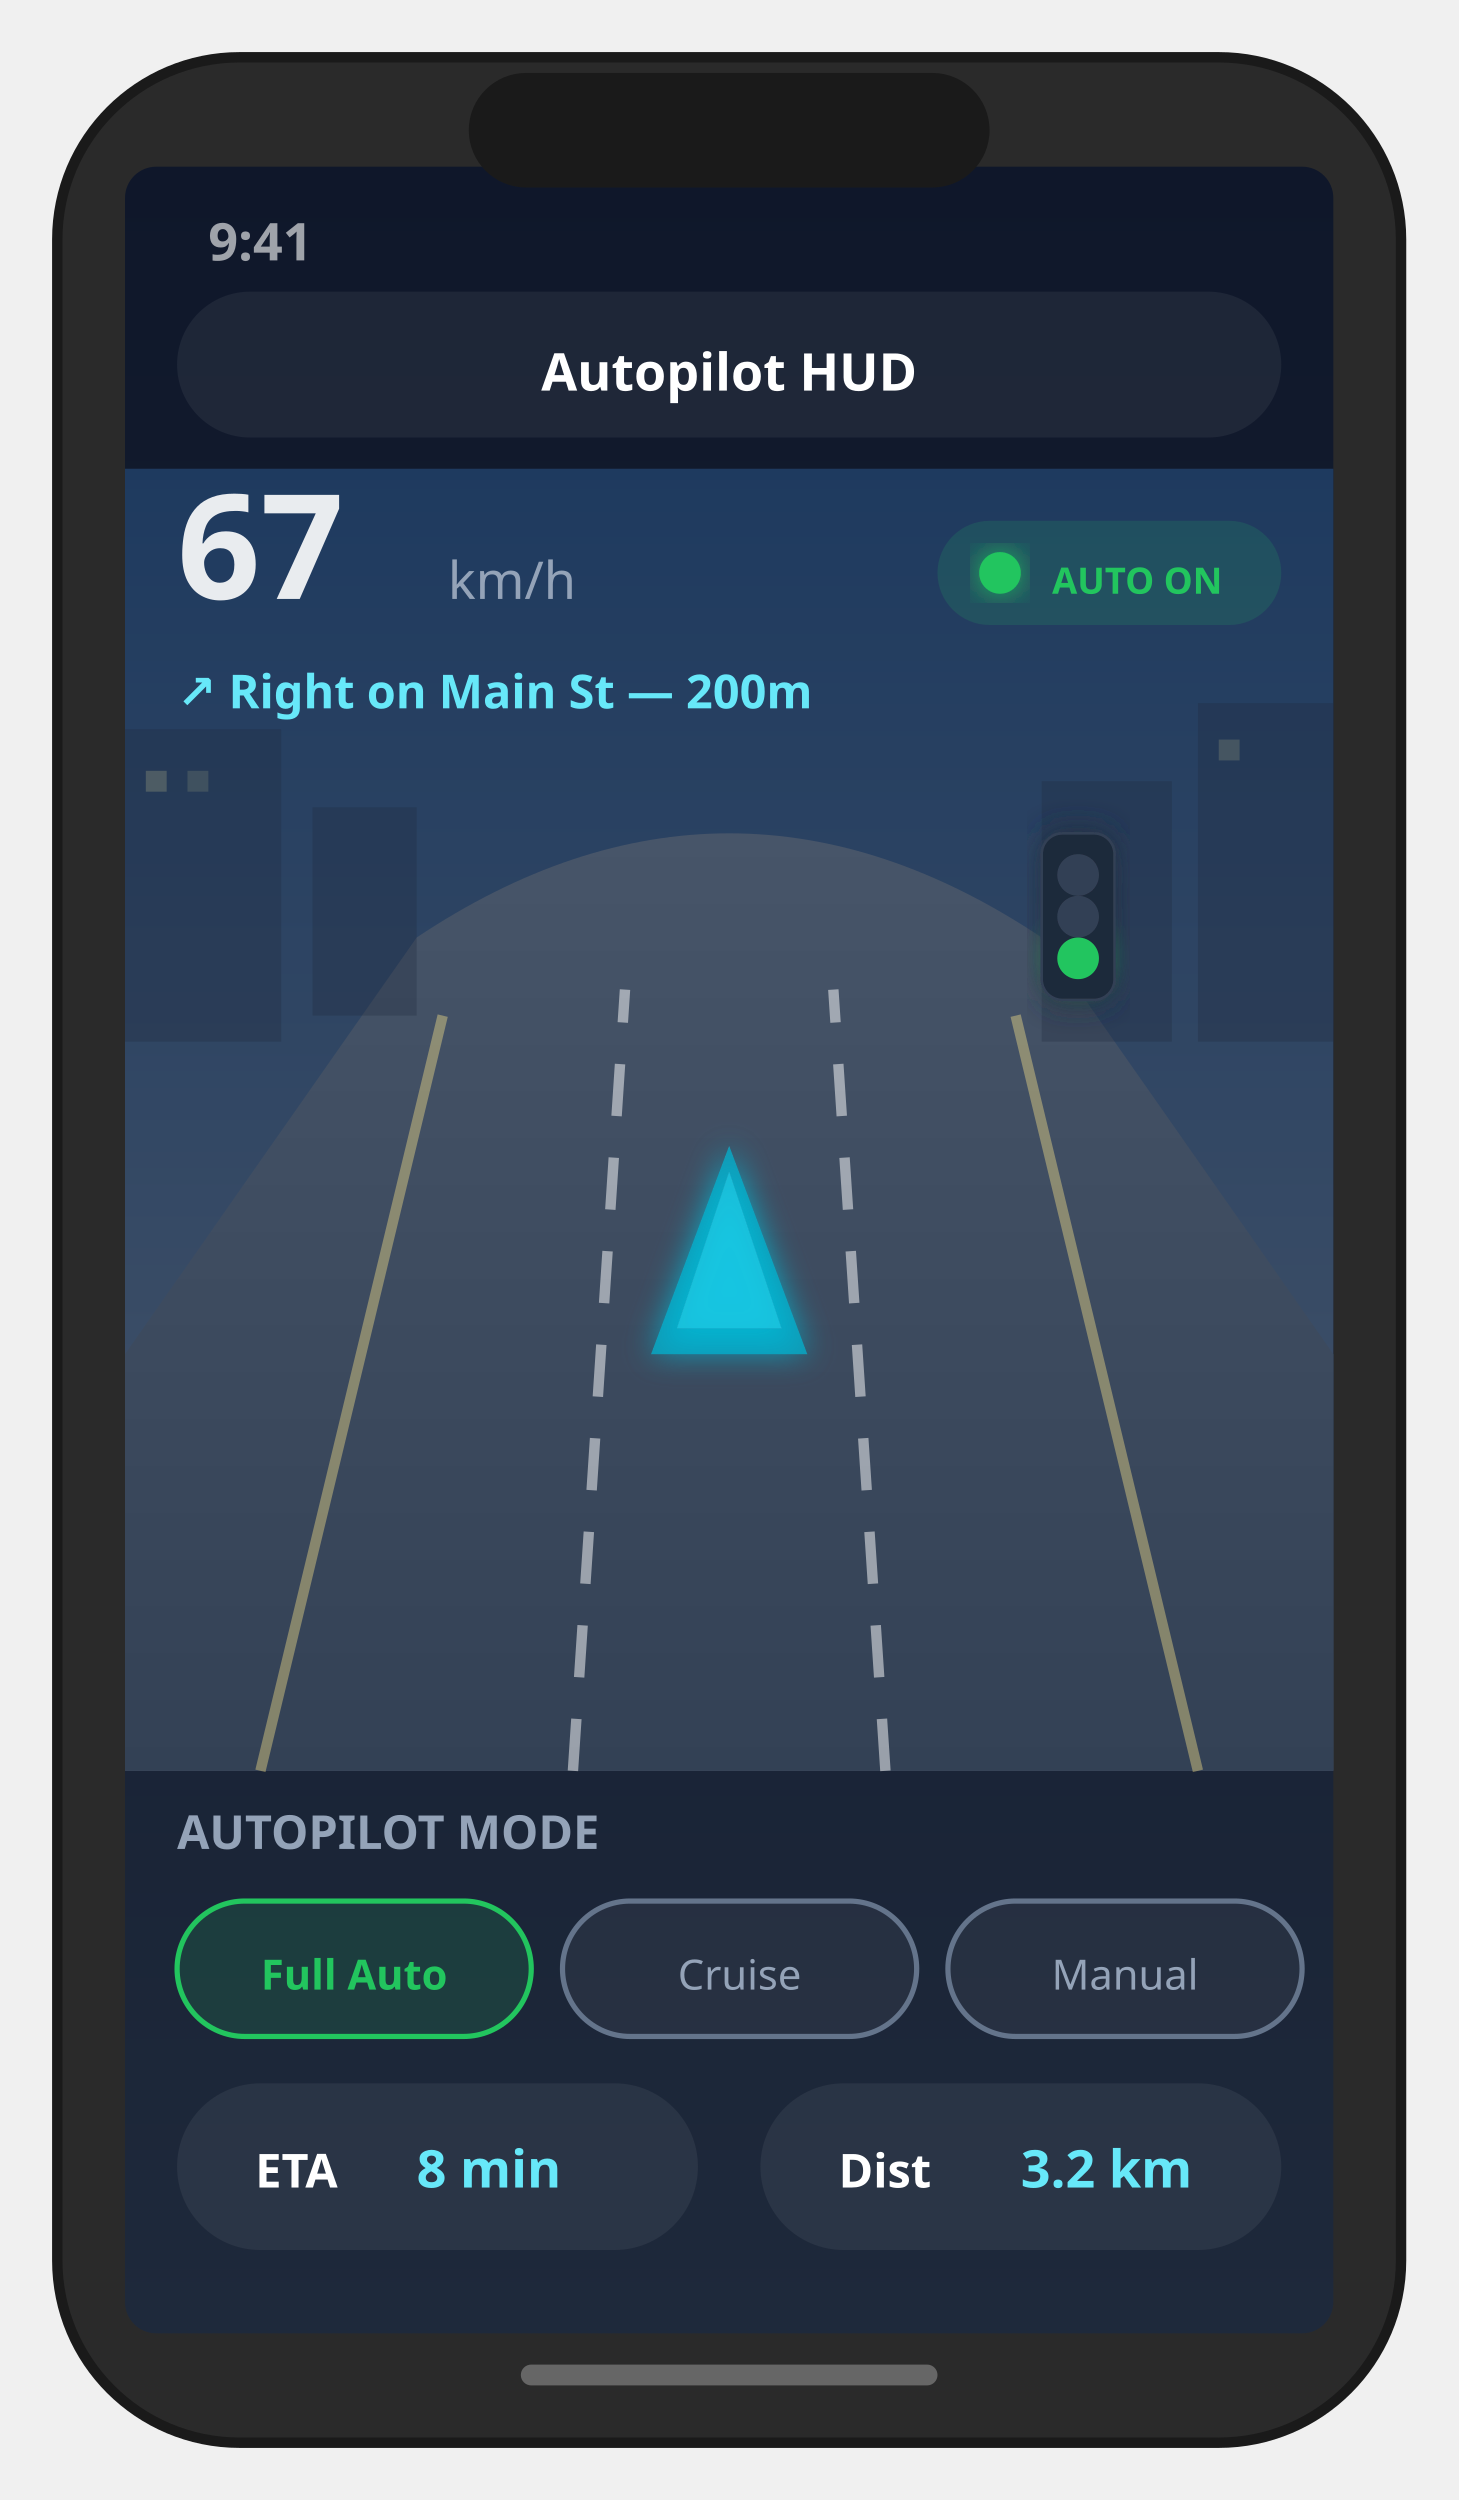
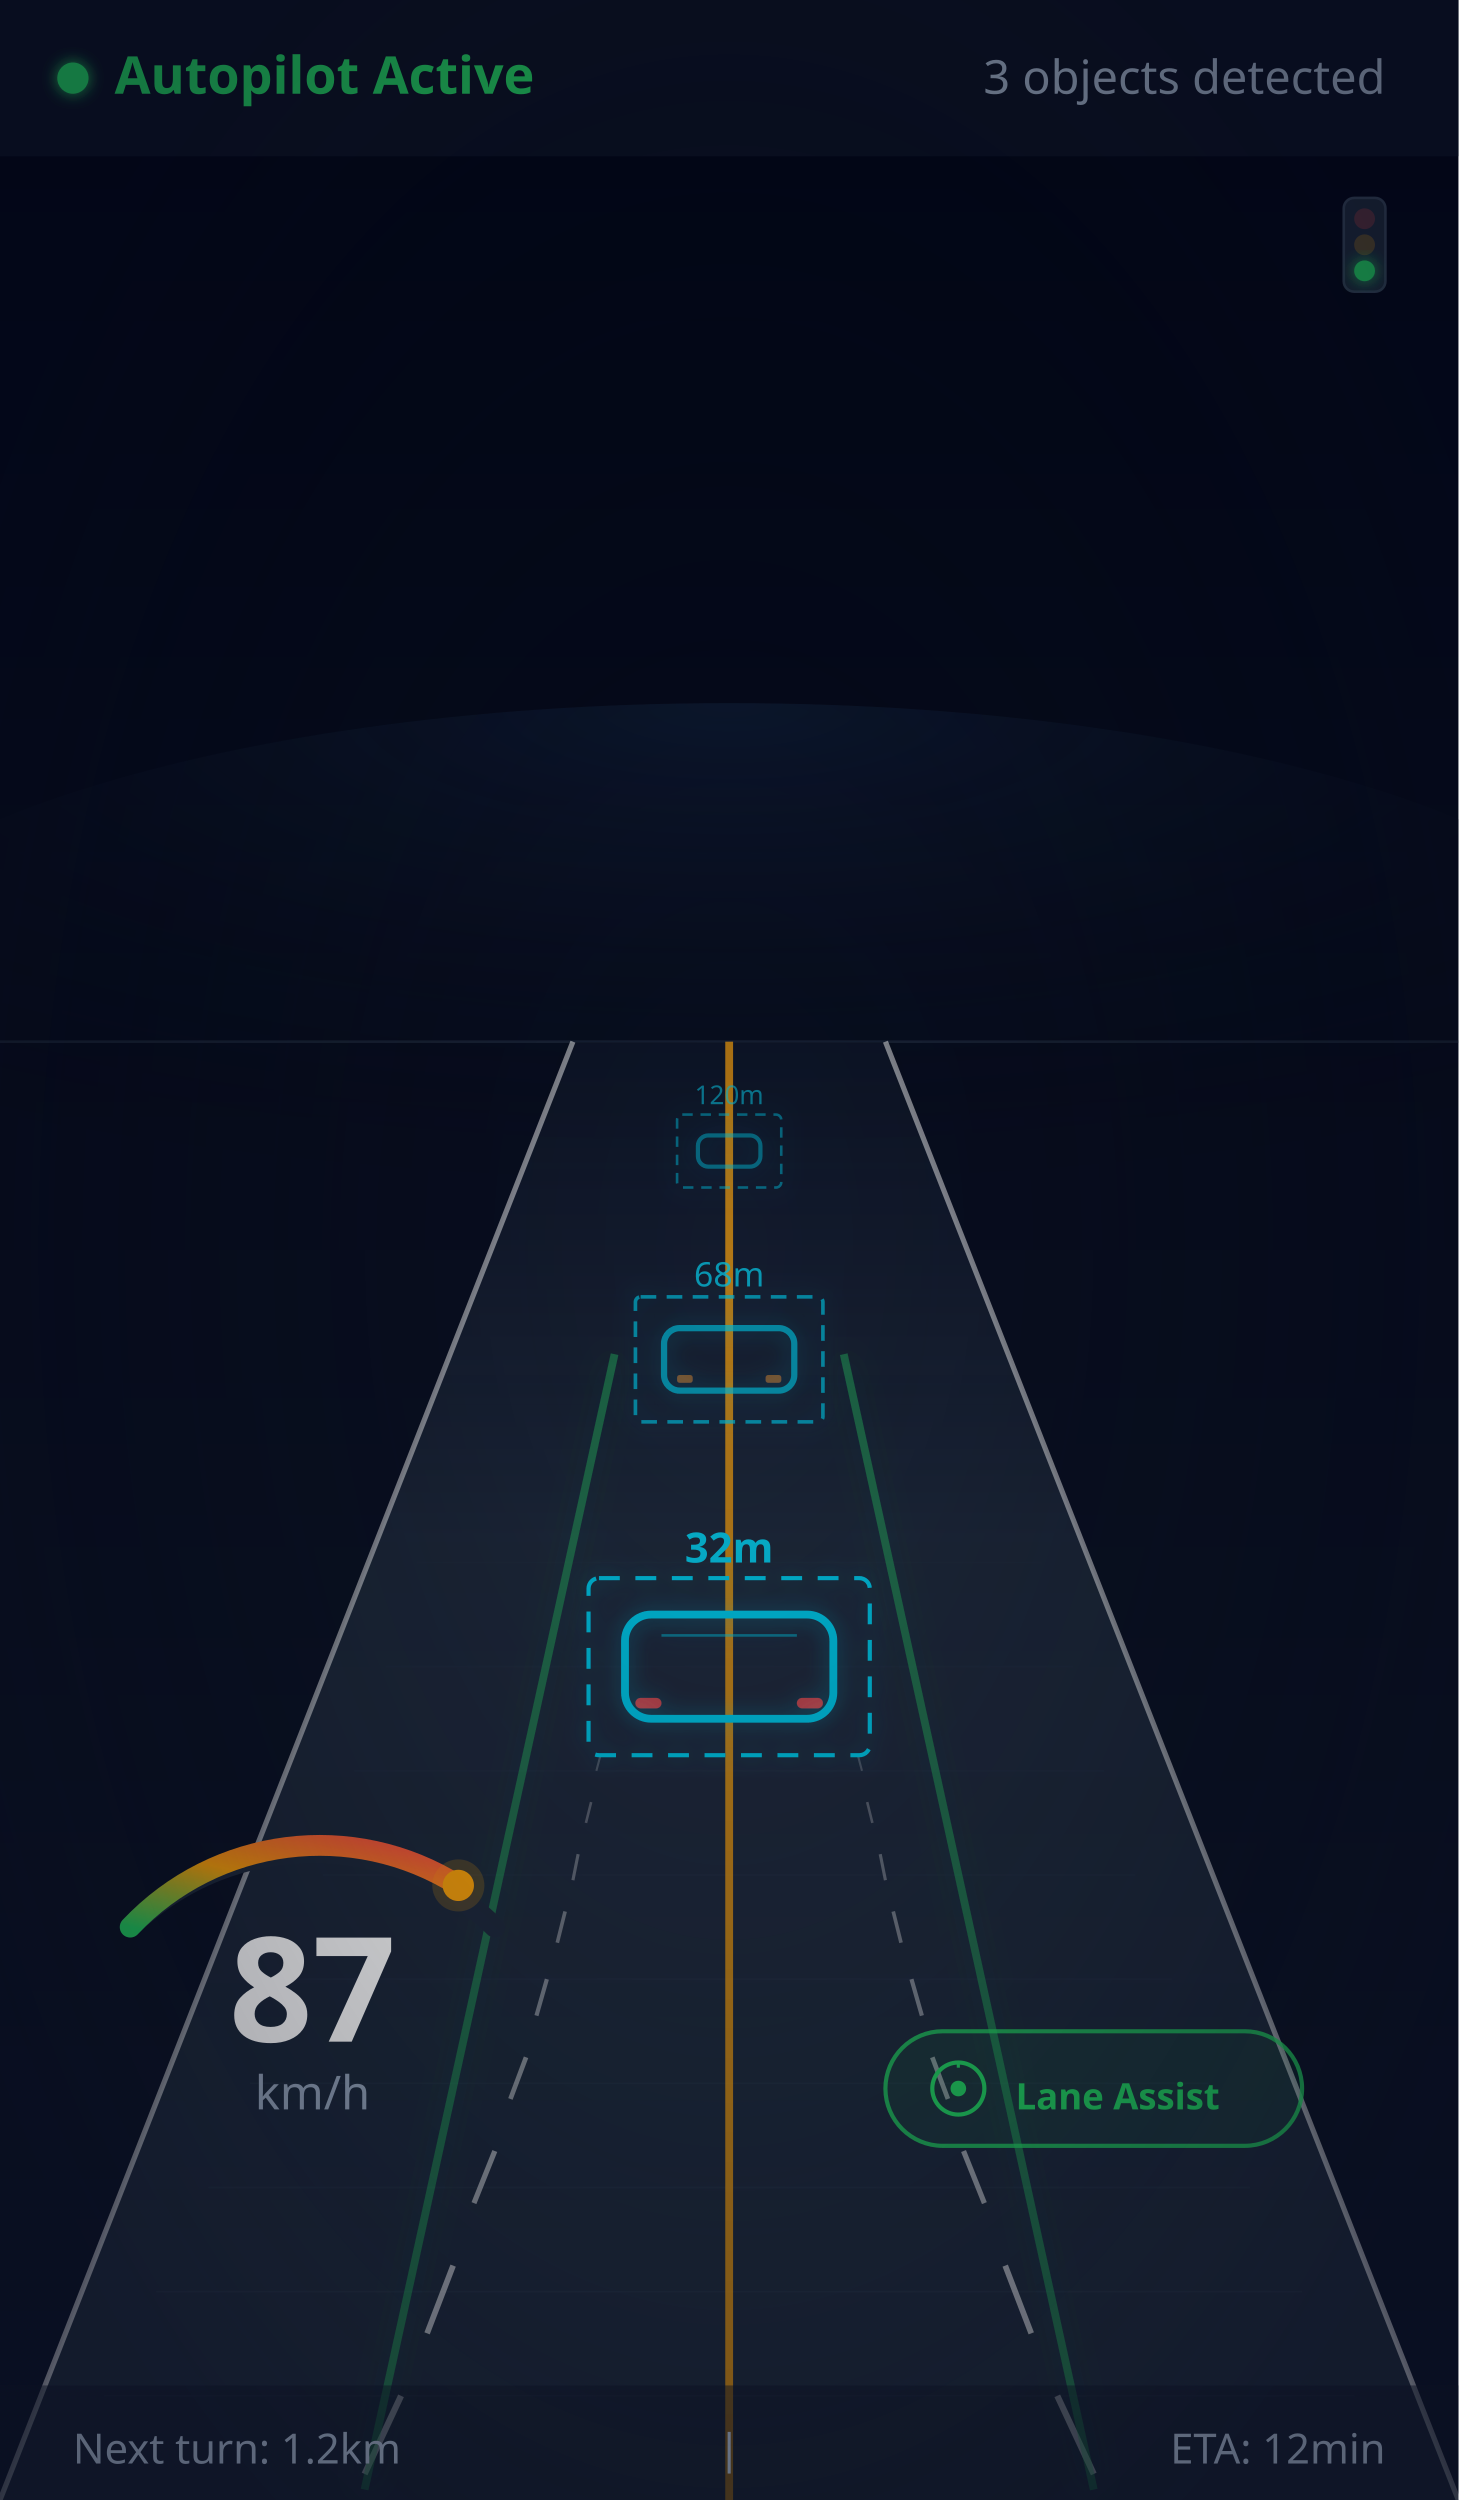
<svg xmlns="http://www.w3.org/2000/svg" viewBox="0 0 280 480" fill="none">
  <defs>
-     <linearGradient id="ap-bg" x1="0" y1="0" x2="0" y2="1">
-       <stop offset="0%" stop-color="#0F172A" />
-       <stop offset="100%" stop-color="#1E293B" />
+     <linearGradient id="bg" x1="0" y1="0" x2="0" y2="1">
+       <stop offset="0%" stop-color="#020617" />
+       <stop offset="100%" stop-color="#0F172A" />
    </linearGradient>
-     <linearGradient id="ap-road" x1="0" y1="0" x2="0" y2="1">
-       <stop offset="0%" stop-color="#475569" />
-       <stop offset="100%" stop-color="#334155" />
+     <linearGradient id="road-fill" x1="140" y1="440" x2="140" y2="200" gradientUnits="userSpaceOnUse">
+       <stop offset="0%" stop-color="#1E293B" />
+       <stop offset="60%" stop-color="#1E293B" stop-opacity="0.9" />
+       <stop offset="100%" stop-color="#0F172A" stop-opacity="0.7" />
    </linearGradient>
-     <linearGradient id="ap-sky" x1="0" y1="0" x2="0" y2="1">
-       <stop offset="0%" stop-color="#1E3A5F" />
-       <stop offset="100%" stop-color="#475569" />
+     <linearGradient id="speed-arc" x1="0" y1="1" x2="1" y2="0">
+       <stop offset="0%" stop-color="#22C55E" />
+       <stop offset="50%" stop-color="#F59E0B" />
+       <stop offset="100%" stop-color="#EF4444" />
    </linearGradient>
-     <filter id="ap-glow" x="-20%" y="-20%" width="140%" height="140%">
+     <filter id="glow-cyan" x="-50%" y="-50%" width="200%" height="200%">
+       <feGaussianBlur stdDeviation="2" result="blur" />
+       <feFlood flood-color="#06B6D4" flood-opacity="0.4" result="color" />
+       <feComposite in="color" in2="blur" operator="in" result="glow" />
+       <feMerge>
+         <feMergeNode in="glow" />
+         <feMergeNode in="SourceGraphic" />
+       </feMerge>
+     </filter>
+     <filter id="glow-green" x="-50%" y="-50%" width="200%" height="200%">
      <feGaussianBlur stdDeviation="3" result="blur" />
+       <feFlood flood-color="#22C55E" flood-opacity="0.3" result="color" />
+       <feComposite in="color" in2="blur" operator="in" result="glow" />
+       <feMerge>
+         <feMergeNode in="glow" />
+         <feMergeNode in="SourceGraphic" />
+       </feMerge>
+     </filter>
+     <filter id="glow-light" x="-50%" y="-50%" width="200%" height="200%">
+       <feGaussianBlur stdDeviation="1.5" result="blur" />
      <feMerge>
        <feMergeNode in="blur" />
        <feMergeNode in="SourceGraphic" />
      </feMerge>
    </filter>
+     <radialGradient id="vignette" cx="50%" cy="50%" r="60%">
+       <stop offset="0%" stop-color="transparent" />
+       <stop offset="100%" stop-color="#020617" stop-opacity="0.4" />
+     </radialGradient>
+     <radialGradient id="horizon-glow" cx="50%" cy="0%" r="80%" fx="50%" fy="0%">
+       <stop offset="0%" stop-color="#1E3A5F" stop-opacity="0.3" />
+       <stop offset="100%" stop-color="transparent" />
+     </radialGradient>
  </defs>
-   <rect x="10" y="10" width="260" height="460" rx="36" fill="#1A1A1A" />
-   <rect x="12" y="12" width="256" height="456" rx="34" fill="#2A2A2A" />
-   <rect x="24" y="32" width="232" height="416" rx="6" fill="url(#ap-bg)" />
-   <rect x="90" y="14" width="100" height="22" rx="11" fill="#1A1A1A" />
-   <text x="40" y="50" font-family="system-ui" font-size="10" fill="white" font-weight="600" opacity="0.6">9:41</text>
-   <rect x="34" y="56" width="212" height="28" rx="14" fill="rgba(255,255,255,0.06)" />
-   <text x="140" y="75" font-family="system-ui" font-size="10" fill="white" text-anchor="middle" font-weight="700">Autopilot HUD</text>
-   <rect x="24" y="90" width="232" height="250" rx="0" fill="url(#ap-sky)" />
-   <path d="M24,340 L24,260 L80,180 Q140,140 200,180 L256,260 L256,340 Z" fill="url(#ap-road)" />
-   <line x1="110" y1="340" x2="120" y2="190" stroke="white" stroke-width="2" stroke-dasharray="10,8" opacity="0.5" />
-   <line x1="170" y1="340" x2="160" y2="190" stroke="white" stroke-width="2" stroke-dasharray="10,8" opacity="0.5" />
-   <line x1="50" y1="340" x2="85" y2="195" stroke="#FDE68A" stroke-width="2" opacity="0.4" />
-   <line x1="230" y1="340" x2="195" y2="195" stroke="#FDE68A" stroke-width="2" opacity="0.4" />
-   <g filter="url(#ap-glow)">
-     <path d="M125,260 L140,220 L155,260 Z" fill="#06B6D4" opacity="0.7" />
-     <path d="M130,255 L140,225 L150,255 Z" fill="#22D3EE" opacity="0.5" />
+   <rect width="280" height="480" fill="url(#bg)" />
+   <ellipse cx="140" cy="195" rx="180" ry="60" fill="url(#horizon-glow)" />
+   <line x1="0" y1="200" x2="280" y2="200" stroke="#334155" stroke-width="0.5" opacity="0.4" />
+   <polygon points="0,480 280,480 170,200 110,200" fill="url(#road-fill)" />
+   <line x1="20" y1="460" x2="260" y2="460" stroke="#334155" stroke-width="0.3" opacity="0.3" />
+   <line x1="30" y1="440" x2="250" y2="440" stroke="#334155" stroke-width="0.3" opacity="0.25" />
+   <line x1="40" y1="420" x2="240" y2="420" stroke="#334155" stroke-width="0.3" opacity="0.2" />
+   <line x1="48" y1="400" x2="232" y2="400" stroke="#334155" stroke-width="0.3" opacity="0.18" />
+   <line x1="55" y1="380" x2="225" y2="380" stroke="#334155" stroke-width="0.3" opacity="0.15" />
+   <line x1="62" y1="360" x2="218" y2="360" stroke="#334155" stroke-width="0.3" opacity="0.12" />
+   <line x1="68" y1="340" x2="212" y2="340" stroke="#334155" stroke-width="0.3" opacity="0.1" />
+   <line x1="74" y1="320" x2="206" y2="320" stroke="#334155" stroke-width="0.3" opacity="0.08" />
+   <line x1="80" y1="300" x2="200" y2="300" stroke="#334155" stroke-width="0.3" opacity="0.06" />
+   <line x1="0" y1="480" x2="110" y2="200" stroke="#FFFFFF" stroke-width="1" opacity="0.5" />
+   <line x1="280" y1="480" x2="170" y2="200" stroke="#FFFFFF" stroke-width="1" opacity="0.5" />
+   <line x1="140" y1="480" x2="140" y2="200" stroke="#F59E0B" stroke-width="1.5" opacity="0.7" />
+   <line x1="70" y1="475" x2="77" y2="460" stroke="#FFFFFF" stroke-width="1.2" opacity="0.6" />
+   <line x1="82" y1="448" x2="87" y2="435" stroke="#FFFFFF" stroke-width="1.1" opacity="0.55" />
+   <line x1="91" y1="423" x2="95" y2="413" stroke="#FFFFFF" stroke-width="1" opacity="0.5" />
+   <line x1="98" y1="403" x2="101" y2="395" stroke="#FFFFFF" stroke-width="0.9" opacity="0.45" />
+   <line x1="103" y1="387" x2="105" y2="380" stroke="#FFFFFF" stroke-width="0.8" opacity="0.4" />
+   <line x1="107" y1="373" x2="108.5" y2="367" stroke="#FFFFFF" stroke-width="0.7" opacity="0.35" />
+   <line x1="110" y1="361" x2="111" y2="356" stroke="#FFFFFF" stroke-width="0.6" opacity="0.3" />
+   <line x1="112.5" y1="350" x2="113.5" y2="346" stroke="#FFFFFF" stroke-width="0.5" opacity="0.25" />
+   <line x1="114.5" y1="340" x2="115.3" y2="337" stroke="#FFFFFF" stroke-width="0.4" opacity="0.2" />
+   <line x1="210" y1="475" x2="203" y2="460" stroke="#FFFFFF" stroke-width="1.2" opacity="0.6" />
+   <line x1="198" y1="448" x2="193" y2="435" stroke="#FFFFFF" stroke-width="1.1" opacity="0.55" />
+   <line x1="189" y1="423" x2="185" y2="413" stroke="#FFFFFF" stroke-width="1" opacity="0.5" />
+   <line x1="182" y1="403" x2="179" y2="395" stroke="#FFFFFF" stroke-width="0.9" opacity="0.45" />
+   <line x1="177" y1="387" x2="175" y2="380" stroke="#FFFFFF" stroke-width="0.8" opacity="0.4" />
+   <line x1="173" y1="373" x2="171.5" y2="367" stroke="#FFFFFF" stroke-width="0.7" opacity="0.35" />
+   <line x1="170" y1="361" x2="169" y2="356" stroke="#FFFFFF" stroke-width="0.6" opacity="0.3" />
+   <line x1="167.5" y1="350" x2="166.5" y2="346" stroke="#FFFFFF" stroke-width="0.5" opacity="0.25" />
+   <line x1="165.5" y1="340" x2="164.7" y2="337" stroke="#FFFFFF" stroke-width="0.4" opacity="0.2" />
+   <g filter="url(#glow-green)">
+     <line x1="70" y1="478" x2="118" y2="260" stroke="#22C55E" stroke-width="1.5" opacity="0.4" />
+     <line x1="210" y1="478" x2="162" y2="260" stroke="#22C55E" stroke-width="1.5" opacity="0.4" />
  </g>
-   <g opacity="0.3">
-     <rect x="24" y="140" width="30" height="60" fill="#1E293B" />
-     <rect x="60" y="155" width="20" height="40" fill="#1E293B" />
-     <rect x="200" y="150" width="25" height="50" fill="#1E293B" />
-     <rect x="230" y="135" width="26" height="65" fill="#1E293B" />
-     <rect x="28" y="148" width="4" height="4" fill="#FDE68A" opacity="0.6" />
-     <rect x="36" y="148" width="4" height="4" fill="#FDE68A" opacity="0.4" />
-     <rect x="234" y="142" width="4" height="4" fill="#FDE68A" opacity="0.5" />
+   <g filter="url(#glow-cyan)" opacity="0.5">
+     <rect x="134" y="218" width="12" height="6" rx="2" fill="none" stroke="#06B6D4" stroke-width="0.8" />
+     <rect x="130" y="214" width="20" height="14" rx="1" fill="none" stroke="#06B6D4" stroke-width="0.5" stroke-dasharray="2,1.5" />
  </g>
-   <g transform="translate(200, 160)" filter="url(#ap-glow)">
-     <rect x="0" y="0" width="14" height="32" rx="4" fill="#1E293B" stroke="#334155" stroke-width="0.5" />
-     <circle cx="7" cy="8" r="4" fill="#334155" />
-     <circle cx="7" cy="16" r="4" fill="#334155" />
-     <circle cx="7" cy="24" r="4" fill="#22C55E" />
+   <text x="140" y="212" font-family="system-ui,sans-serif" font-size="5" fill="#06B6D4" text-anchor="middle" opacity="0.6">120m</text>
+   <g filter="url(#glow-cyan)" opacity="0.7">
+     <rect x="127.5" y="255" width="25" height="12" rx="3" fill="none" stroke="#06B6D4" stroke-width="1.2" />
+     <rect x="130" y="264" width="3" height="1.5" rx="0.5" fill="#F59E0B" opacity="0.6" />
+     <rect x="147" y="264" width="3" height="1.5" rx="0.5" fill="#F59E0B" opacity="0.6" />
+     <rect x="122" y="249" width="36" height="24" rx="1" fill="none" stroke="#06B6D4" stroke-width="0.7" stroke-dasharray="3,2" />
  </g>
-   <g transform="translate(34, 100)">
-     <text x="0" y="15" font-family="system-ui" font-size="28" fill="white" font-weight="800" opacity="0.9">67</text>
-     <text x="52" y="15" font-family="system-ui" font-size="10" fill="#94A3B8" font-weight="500">km/h</text>
+   <text x="140" y="247" font-family="system-ui,sans-serif" font-size="6.5" fill="#06B6D4" text-anchor="middle" opacity="0.8">68m</text>
+   <g filter="url(#glow-cyan)">
+     <rect x="120" y="310" width="40" height="20" rx="5" fill="none" stroke="#06B6D4" stroke-width="1.5" />
+     <line x1="127" y1="314" x2="153" y2="314" stroke="#06B6D4" stroke-width="0.5" opacity="0.5" />
+     <rect x="122" y="326" width="5" height="2" rx="1" fill="#EF4444" opacity="0.7" />
+     <rect x="153" y="326" width="5" height="2" rx="1" fill="#EF4444" opacity="0.7" />
+     <rect x="113" y="303" width="54" height="34" rx="2" fill="none" stroke="#06B6D4" stroke-width="0.8" stroke-dasharray="4,3" />
  </g>
-   <g transform="translate(180, 100)">
-     <rect x="0" y="0" width="66" height="20" rx="10" fill="rgba(34,197,94,0.15)" />
-     <circle cx="12" cy="10" r="4" fill="#22C55E" filter="url(#ap-glow)" />
-     <text x="22" y="14" font-family="system-ui" font-size="7" fill="#22C55E" font-weight="600">AUTO ON</text>
+   <text x="140" y="300" font-family="system-ui,sans-serif" font-size="8" fill="#06B6D4" text-anchor="middle" font-weight="600">32m</text>
+   <g transform="translate(60, 400)">
+     <path d="M -35,-30 A 50,50 0 0,1 35,-30" fill="none" stroke="#1E293B" stroke-width="4" stroke-linecap="round" />
+     <path d="M -35,-30 A 50,50 0 0,1 28,-38" fill="none" stroke="url(#speed-arc)" stroke-width="4" stroke-linecap="round" />
+     <circle cx="28" cy="-38" r="3" fill="#F59E0B" />
+     <circle cx="28" cy="-38" r="5" fill="#F59E0B" opacity="0.2" />
+     <text x="0" y="-8" font-family="system-ui,sans-serif" font-size="28" fill="#FFFFFF" text-anchor="middle" font-weight="800">87</text>
+     <text x="0" y="5" font-family="system-ui,sans-serif" font-size="9" fill="#94A3B8" text-anchor="middle">km/h</text>
  </g>
-   <text x="34" y="136" font-family="system-ui" font-size="9" fill="#67E8F9" font-weight="600">↗ Right on Main St — 200m</text>
-   <g transform="translate(34, 355)">
-     <text x="0" y="0" font-family="system-ui" font-size="9" fill="#94A3B8" font-weight="700">AUTOPILOT MODE</text>
-     <g transform="translate(0, 10)">
-       <rect x="0" y="0" width="68" height="26" rx="13" fill="rgba(34,197,94,0.15)" stroke="#22C55E" stroke-width="1" />
-       <text x="34" y="17" font-family="system-ui" font-size="8" fill="#22C55E" text-anchor="middle" font-weight="600">Full Auto</text>
-       <rect x="74" y="0" width="68" height="26" rx="13" fill="rgba(255,255,255,0.05)" stroke="#64748B" />
-       <text x="108" y="17" font-family="system-ui" font-size="8" fill="#94A3B8" text-anchor="middle">Cruise</text>
-       <rect x="148" y="0" width="68" height="26" rx="13" fill="rgba(255,255,255,0.05)" stroke="#64748B" />
-       <text x="182" y="17" font-family="system-ui" font-size="8" fill="#94A3B8" text-anchor="middle">Manual</text>
-     </g>
+   <g transform="translate(170, 390)">
+     <rect x="0" y="0" width="80" height="22" rx="11" fill="rgba(34,197,94,0.1)" stroke="#22C55E" stroke-width="0.8" opacity="0.8" />
+     <circle cx="14" cy="11" r="5" fill="none" stroke="#22C55E" stroke-width="0.8" />
+     <circle cx="14" cy="11" r="1.5" fill="#22C55E" />
+     <line x1="14" y1="7" x2="14" y2="6" stroke="#22C55E" stroke-width="0.6" />
+     <text x="25" y="15" font-family="system-ui,sans-serif" font-size="7" fill="#22C55E" font-weight="600">Lane Assist</text>
  </g>
-   <g transform="translate(34, 400)">
-     <rect x="0" y="0" width="100" height="32" rx="16" fill="rgba(255,255,255,0.06)" />
-     <text x="15" y="20" font-family="system-ui" font-size="9" fill="white" font-weight="600">ETA</text>
-     <text x="46" y="20" font-family="system-ui" font-size="10" fill="#67E8F9" font-weight="700">8 min</text>
-     <rect x="112" y="0" width="100" height="32" rx="16" fill="rgba(255,255,255,0.06)" />
-     <text x="127" y="20" font-family="system-ui" font-size="9" fill="white" font-weight="600">Dist</text>
-     <text x="162" y="20" font-family="system-ui" font-size="10" fill="#67E8F9" font-weight="700">3.2 km</text>
+   <rect x="0" y="0" width="280" height="30" fill="#0F172A" opacity="0.7" />
+   <circle cx="14" cy="15" r="3" fill="#22C55E" filter="url(#glow-light)" />
+   <text x="22" y="18" font-family="system-ui,sans-serif" font-size="10" fill="#22C55E" font-weight="600">Autopilot Active</text>
+   <text x="266" y="18" font-family="system-ui,sans-serif" font-size="9" fill="#94A3B8" text-anchor="end">3 objects detected</text>
+   <g transform="translate(258, 38)">
+     <rect x="0" y="0" width="8" height="18" rx="2" fill="#1E293B" stroke="#334155" stroke-width="0.5" />
+     <circle cx="4" cy="4" r="2" fill="#EF4444" opacity="0.25" />
+     <circle cx="4" cy="9" r="2" fill="#F59E0B" opacity="0.25" />
+     <circle cx="4" cy="14" r="2" fill="#22C55E" filter="url(#glow-light)" />
  </g>
-   <rect x="100" y="454" width="80" height="4" rx="2" fill="#666" />
+   <rect x="0" y="458" width="280" height="22" fill="#0F172A" opacity="0.5" />
+   <text x="14" y="473" font-family="system-ui,sans-serif" font-size="8" fill="#94A3B8">Next turn: 1.2km</text>
+   <text x="140" y="473" font-family="system-ui,sans-serif" font-size="8" fill="#94A3B8" text-anchor="middle">|</text>
+   <text x="266" y="473" font-family="system-ui,sans-serif" font-size="8" fill="#94A3B8" text-anchor="end">ETA: 12min</text>
+   <rect width="280" height="480" fill="url(#vignette)" />
</svg>
